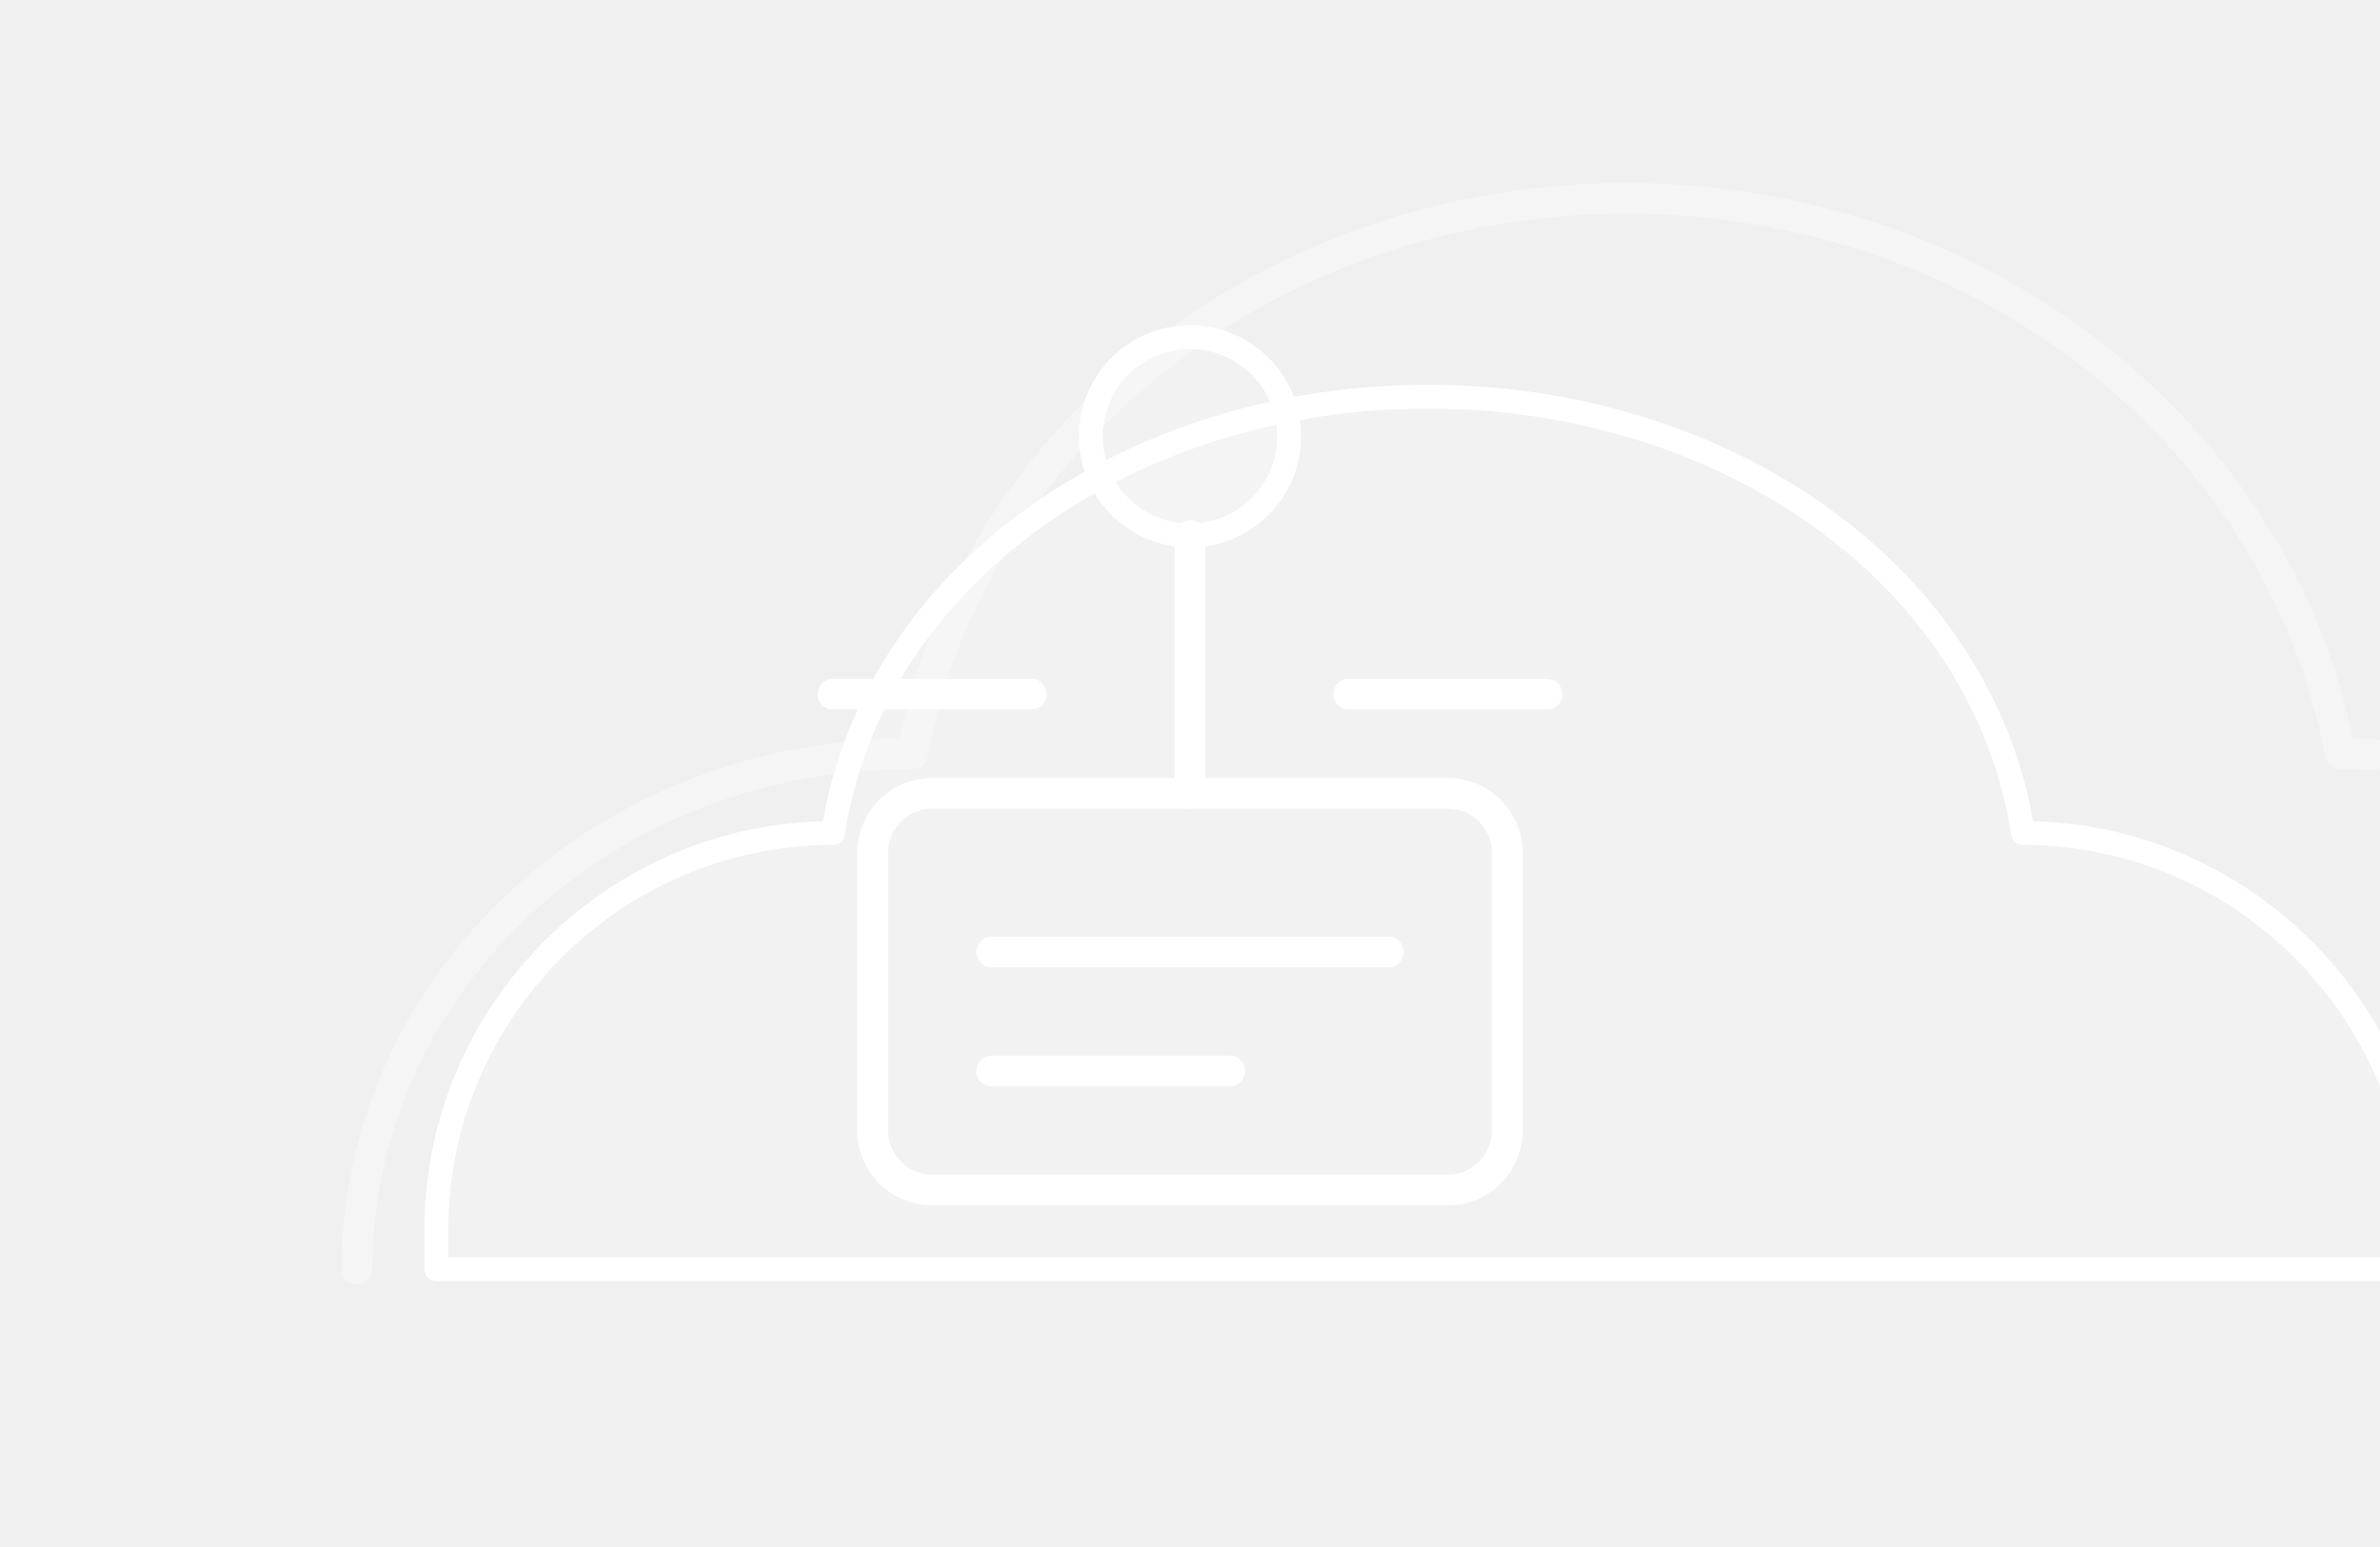
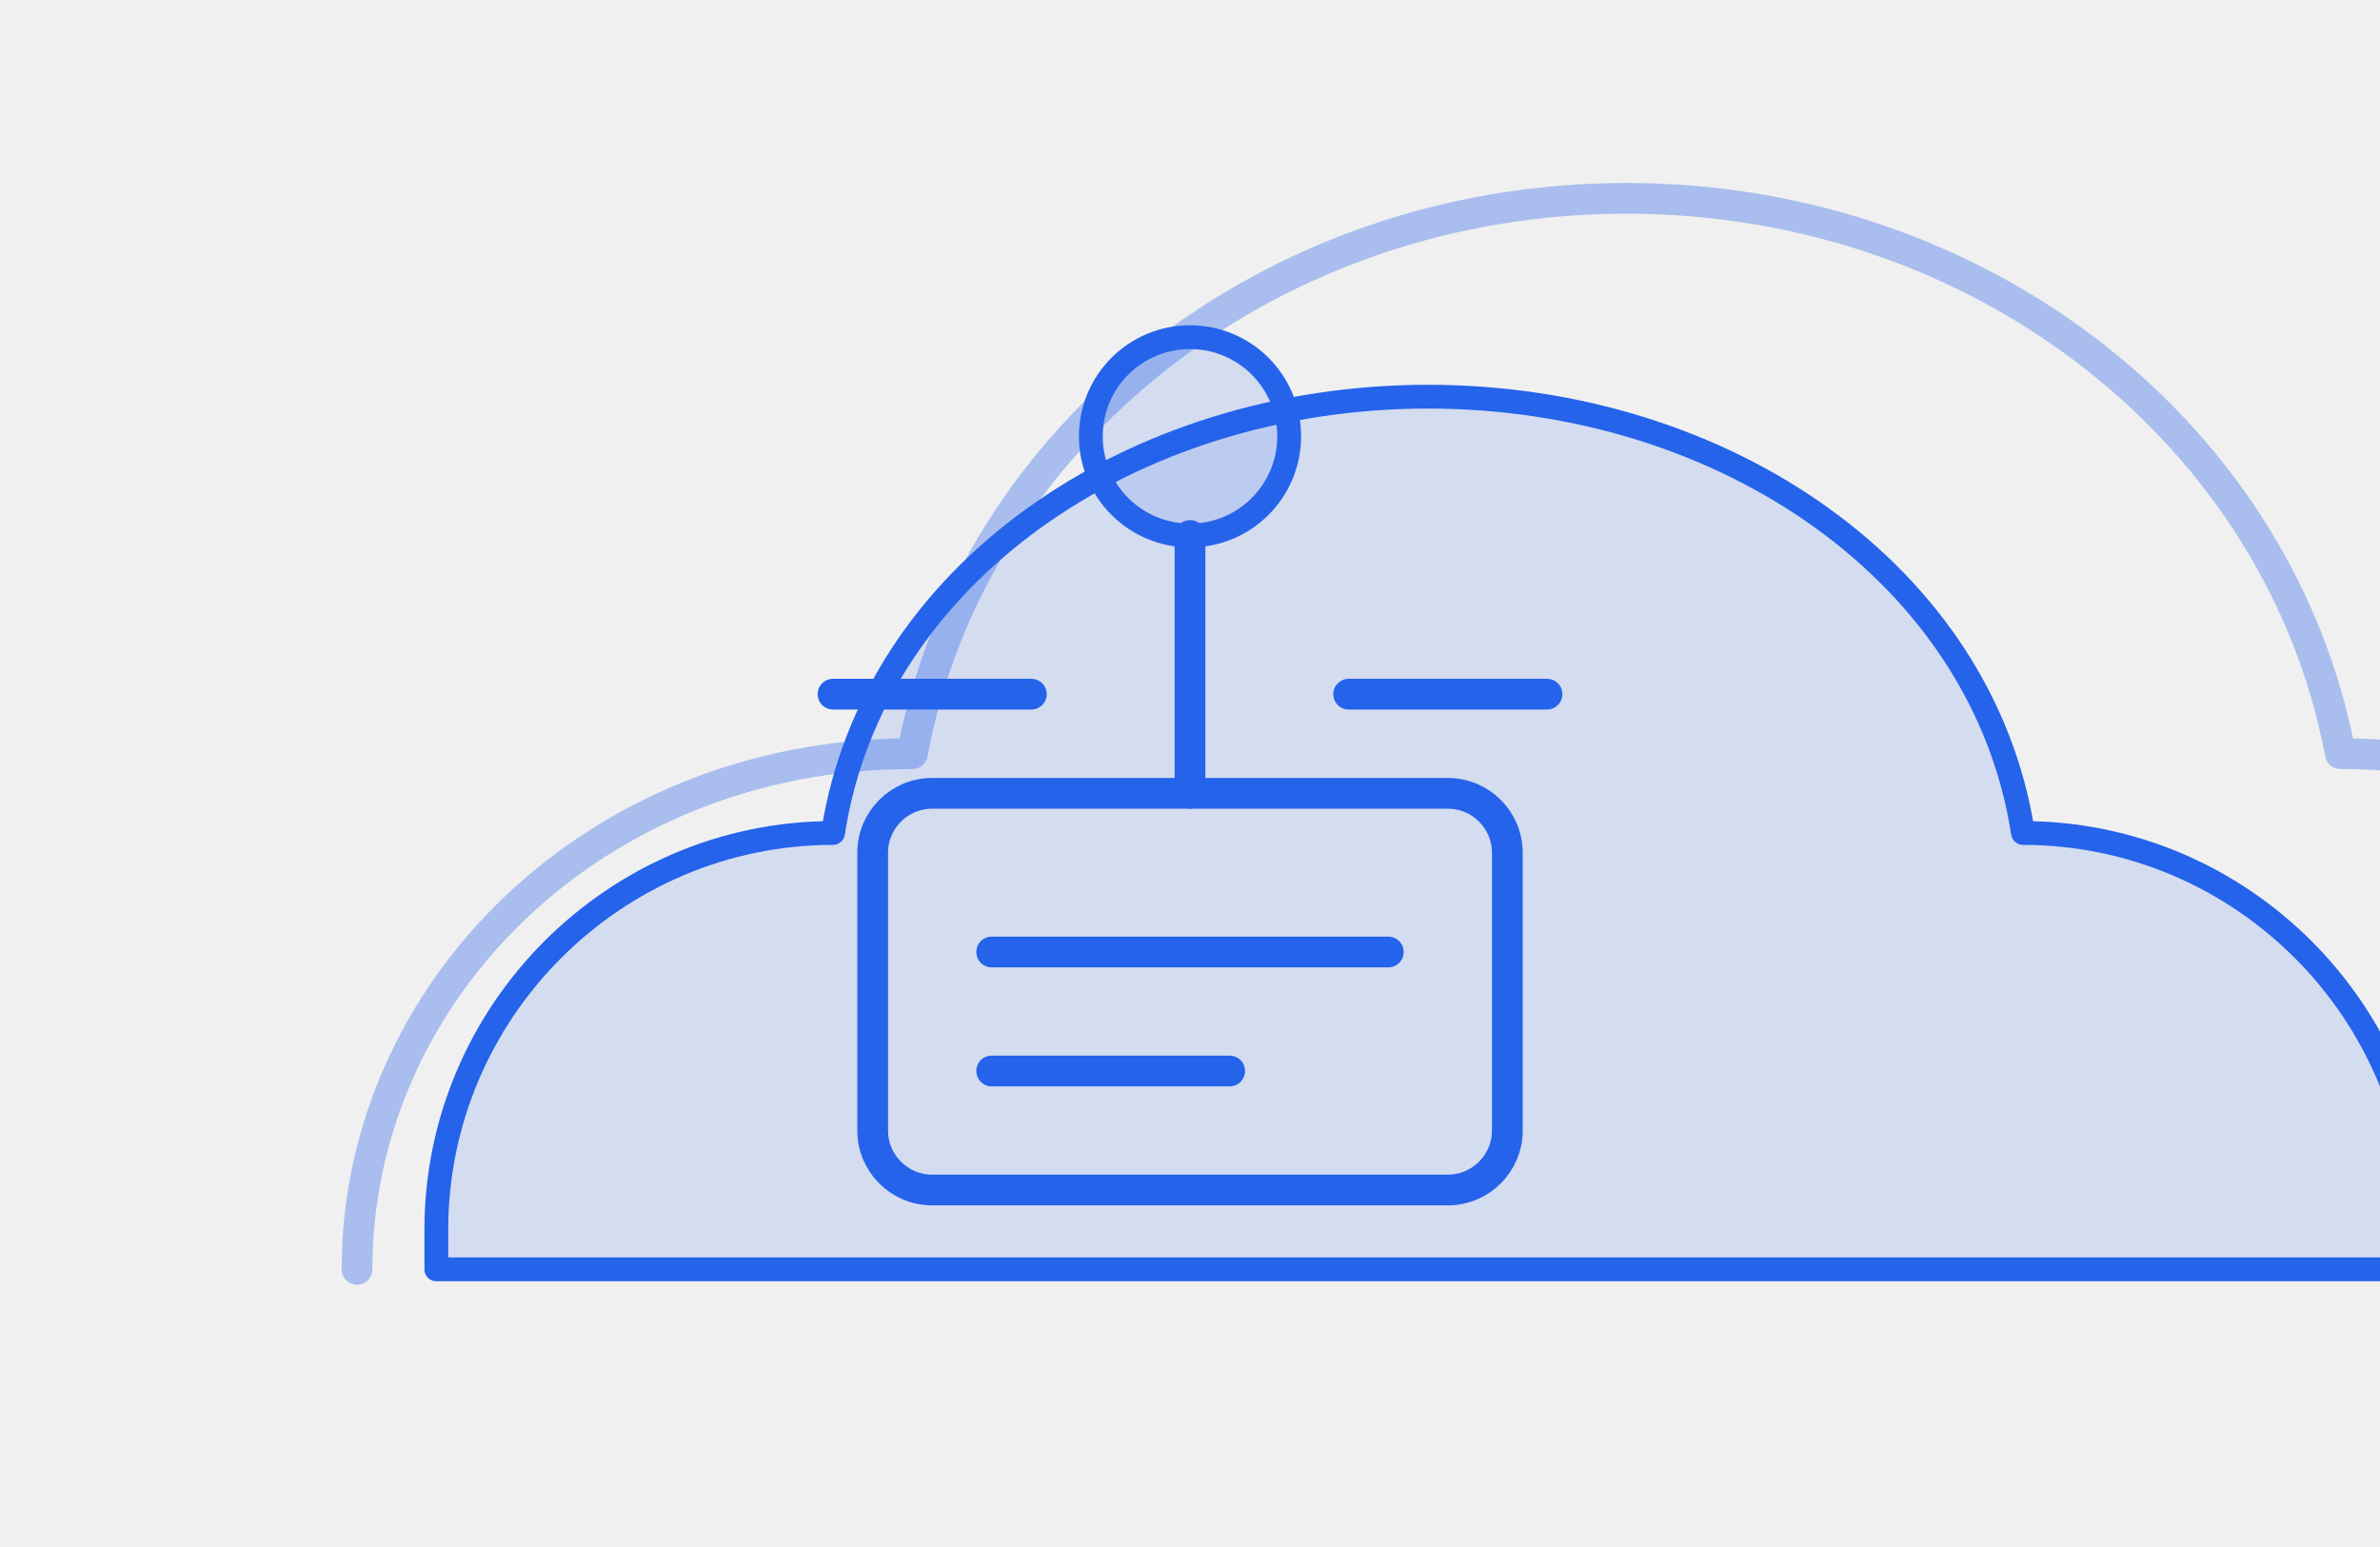
<svg xmlns="http://www.w3.org/2000/svg" viewBox="0 0 120 78" fill="none">
-   <path stroke="#fff" stroke-opacity=".35" stroke-width="1.55" stroke-linecap="round" stroke-linejoin="round" d="M18 64c0-14 12-26 28-26 3-16 18-28 36-28s33 12 36 28c16 0 28 12 28 26" />
-   <path fill="rgba(255,255,255,0.14)" stroke="#fff" stroke-width="1.2" stroke-linecap="round" stroke-linejoin="round" d="M22 62c0-11 9-20 20-20 2-13 15-22 30-22s28 9 30 22c11 0 20 9 20 20v2H22z" />
-   <rect x="44" y="40" width="32" height="20" rx="3" stroke="#fff" stroke-width="1.55" />
-   <path stroke="#fff" stroke-width="1.55" stroke-linecap="round" d="M50 48h20M50 54h12" />
-   <circle cx="60" cy="22" r="5" fill="rgba(255,255,255,0.14)" stroke="#fff" stroke-width="1.2" />
-   <path stroke="#fff" stroke-width="1.55" stroke-linecap="round" d="M60 27v13M42 35h10M68 35h10" />
+   <path stroke="#2563eb" stroke-opacity=".35" stroke-width="1.55" stroke-linecap="round" stroke-linejoin="round" d="M18 64c0-14 12-26 28-26 3-16 18-28 36-28s33 12 36 28c16 0 28 12 28 26" />
+   <path fill="rgba(37,99,235,0.14)" stroke="#2563eb" stroke-width="1.2" stroke-linecap="round" stroke-linejoin="round" d="M22 62c0-11 9-20 20-20 2-13 15-22 30-22s28 9 30 22c11 0 20 9 20 20v2H22z" />
+   <rect x="44" y="40" width="32" height="20" rx="3" stroke="#2563eb" stroke-width="1.55" />
+   <path stroke="#2563eb" stroke-width="1.55" stroke-linecap="round" d="M50 48h20M50 54h12" />
+   <circle cx="60" cy="22" r="5" fill="rgba(37,99,235,0.14)" stroke="#2563eb" stroke-width="1.2" />
+   <path stroke="#2563eb" stroke-width="1.55" stroke-linecap="round" d="M60 27v13M42 35h10M68 35h10" />
</svg>
